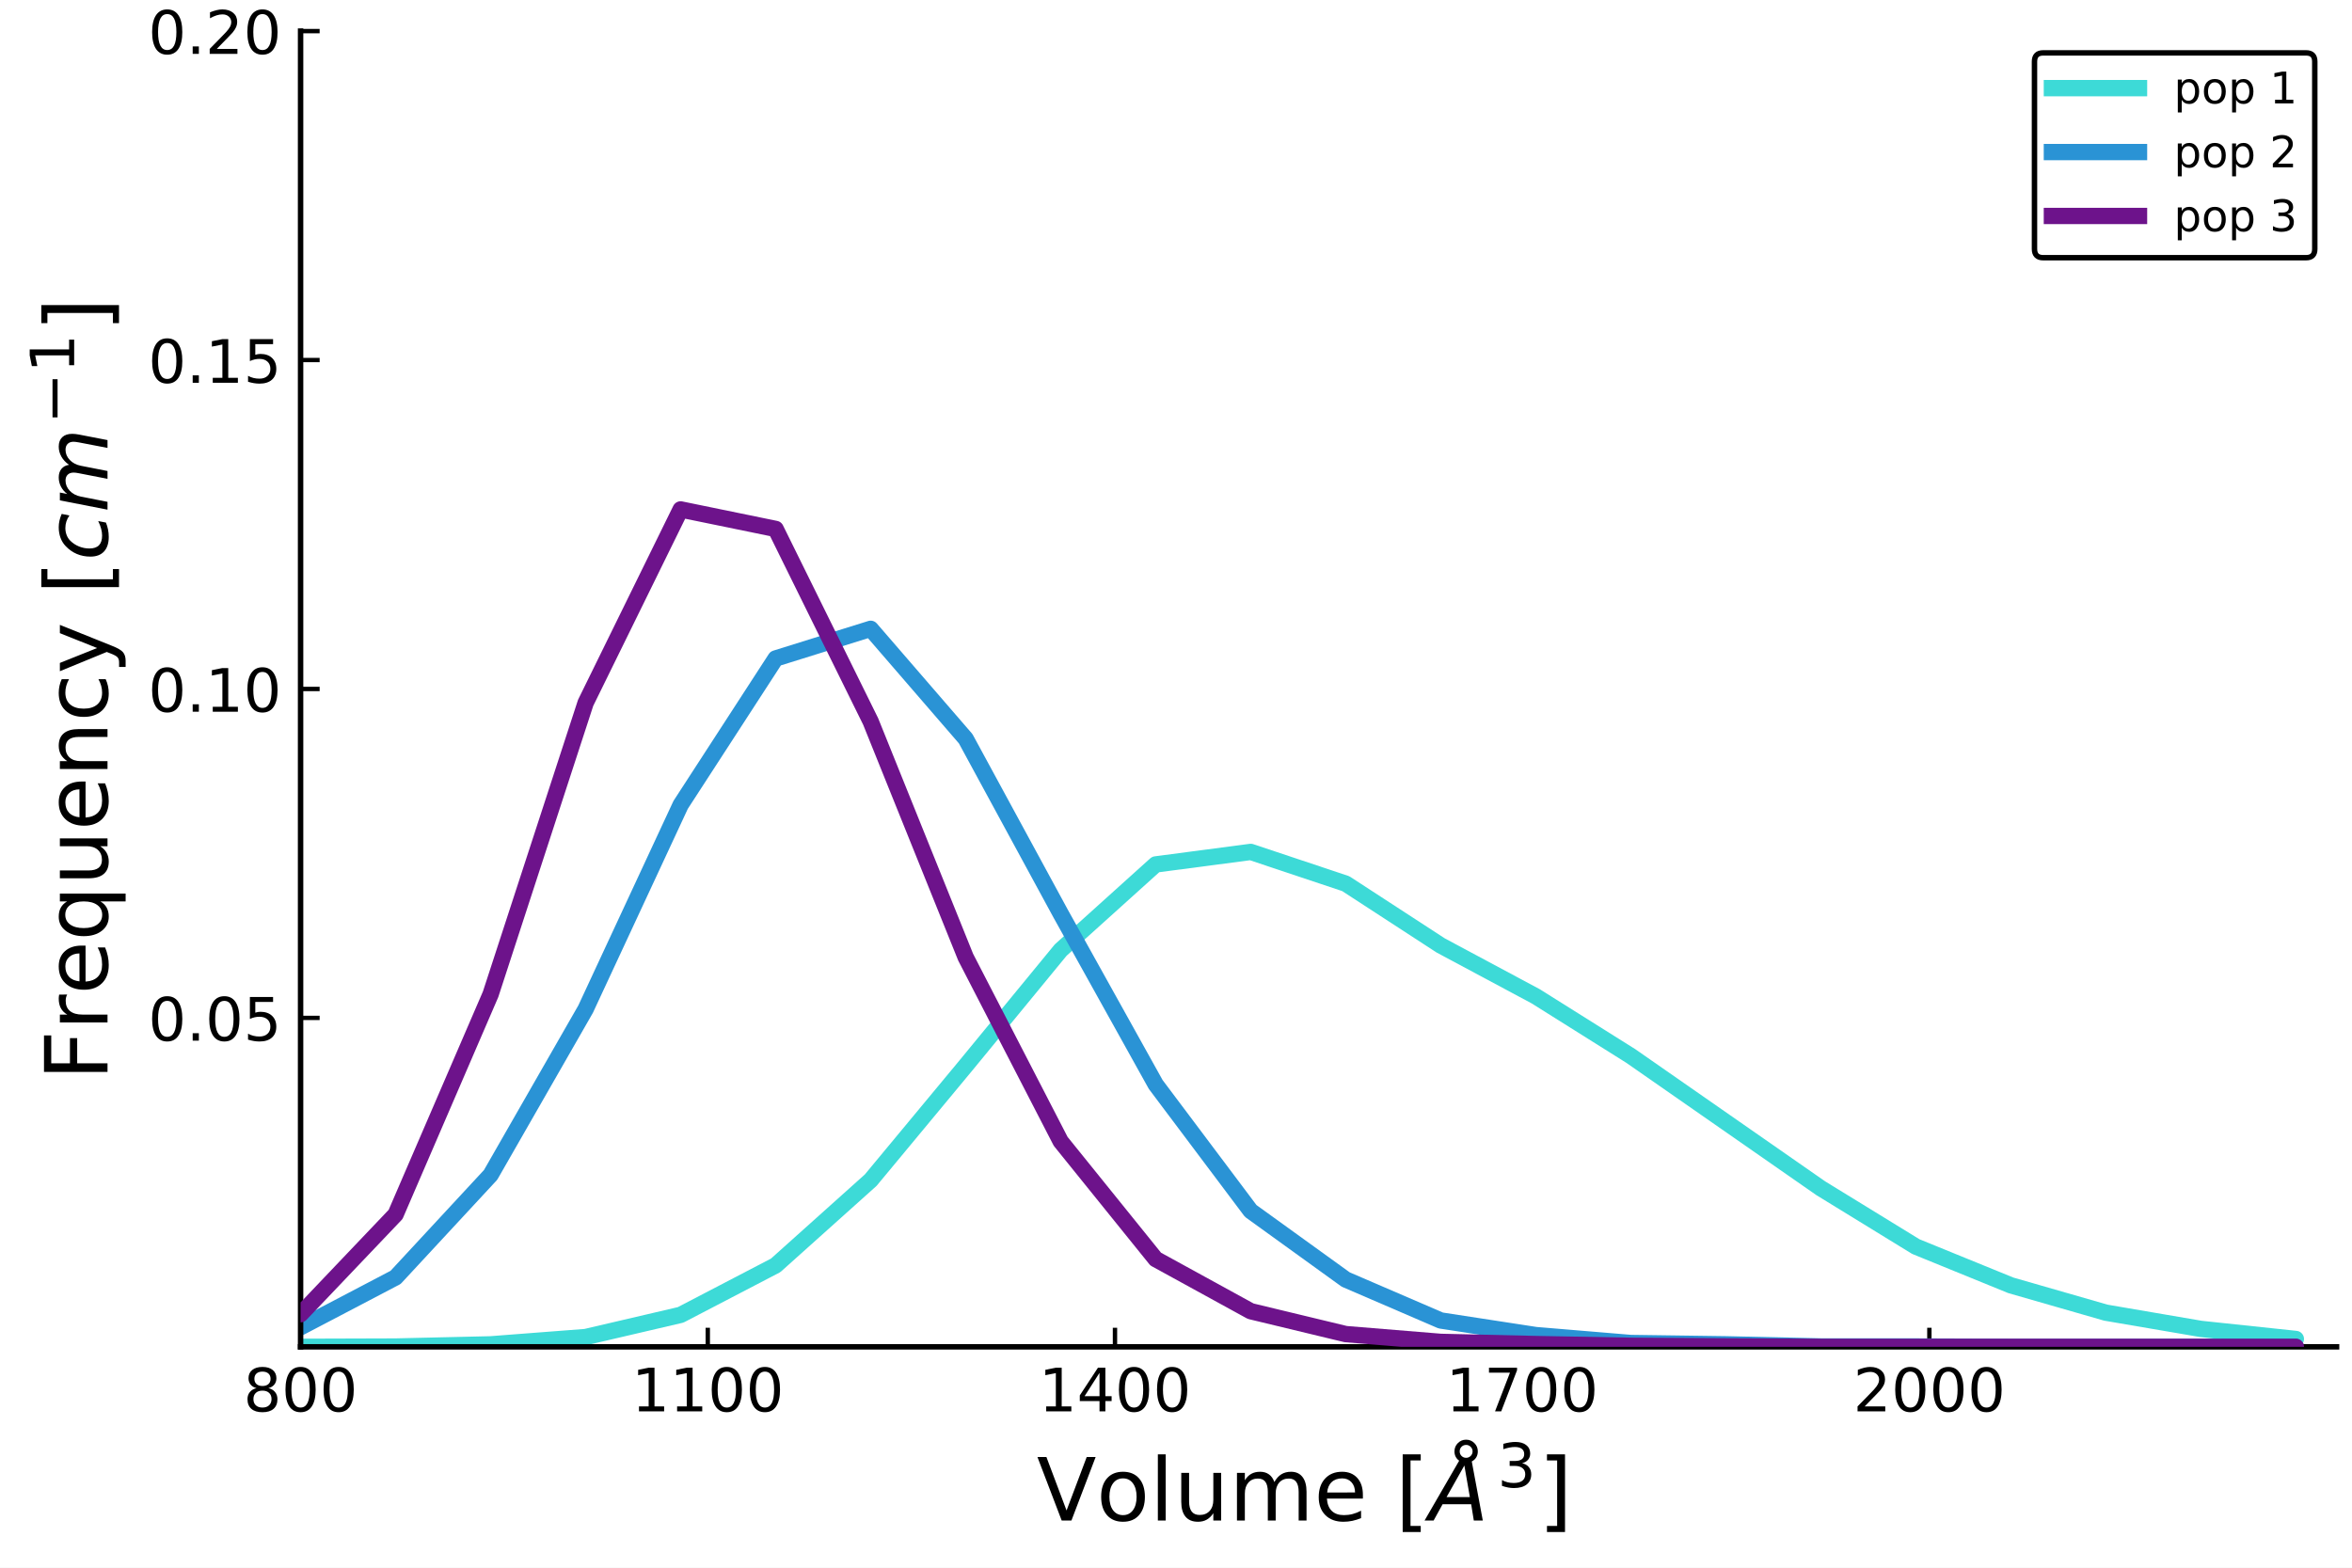
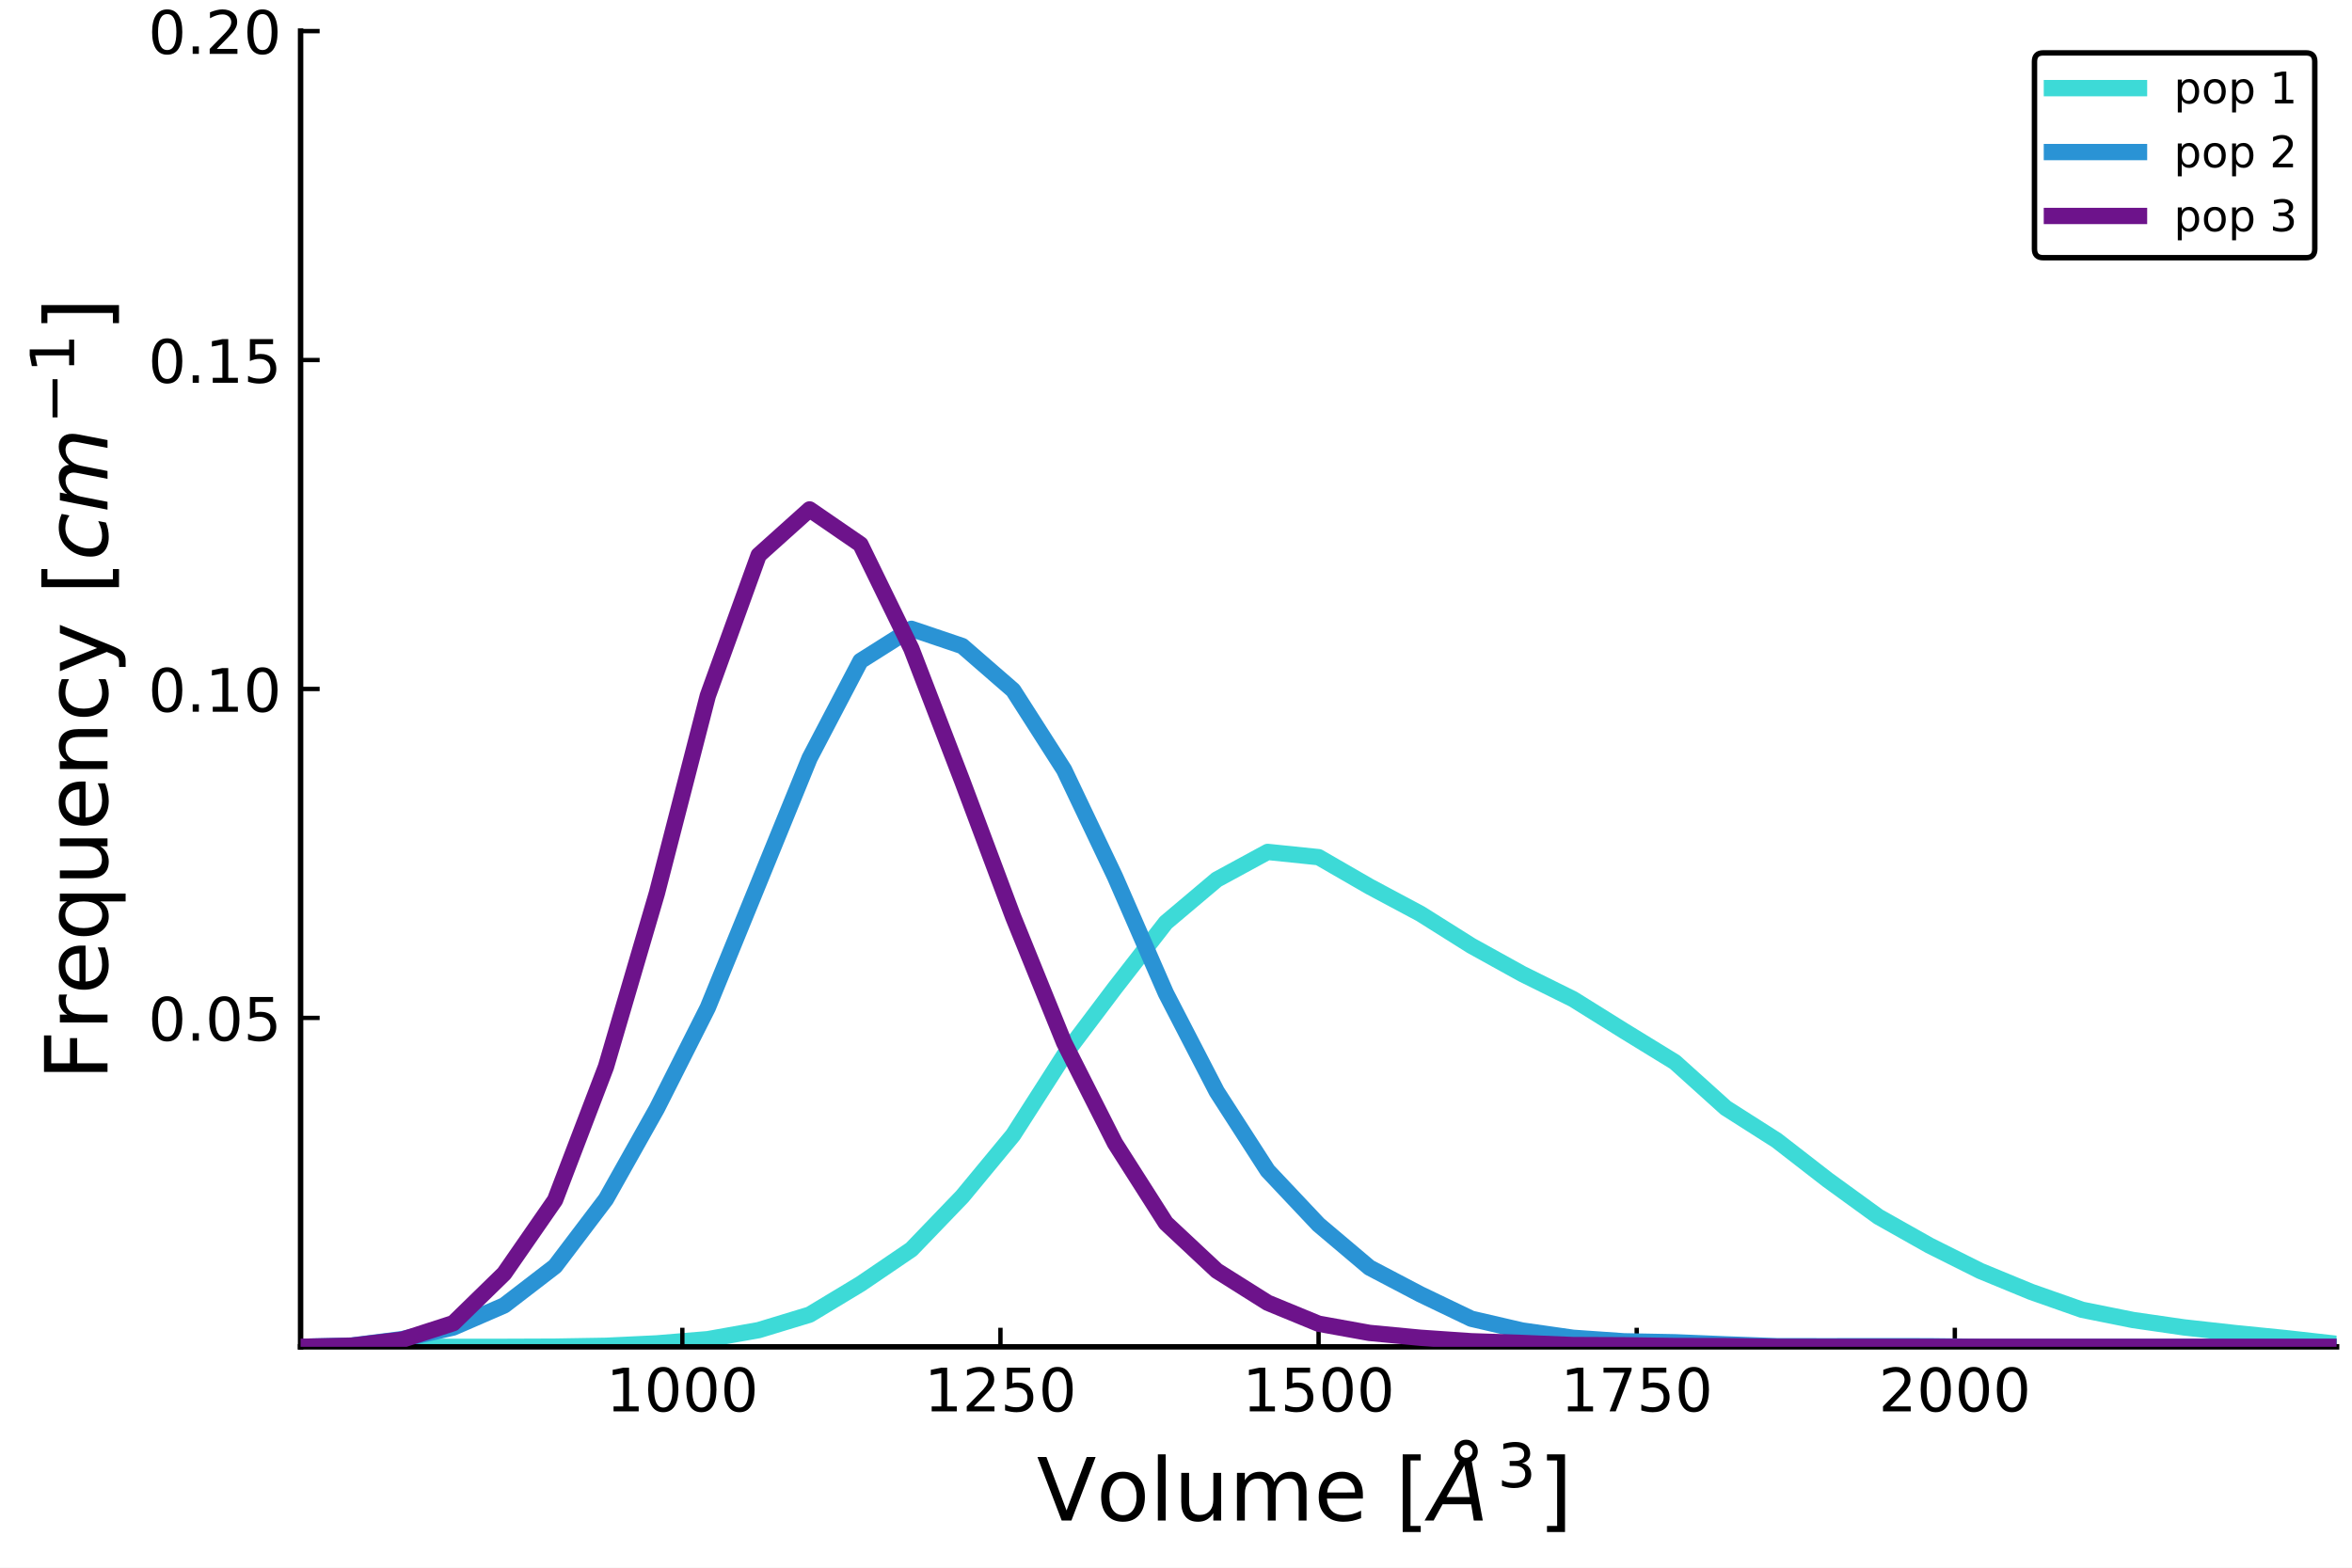
<svg xmlns="http://www.w3.org/2000/svg" xmlns:xlink="http://www.w3.org/1999/xlink" height="288pt" version="1.1" viewBox="0 0 432 288" width="432pt">
  <defs>
    <style type="text/css">
*{stroke-linecap:butt;stroke-linejoin:round;}
  </style>
  </defs>
  <g id="figure_1">
    <g id="patch_1">
      <path d="M 0 288  L 432 288  L 432 0  L 0 0  z " style="fill:#ffffff;" />
    </g>
    <g id="axes_1">
      <g id="patch_2">
        <path d="M 55.209 247.425  L 429.165 247.425  L 429.165 5.715  L 55.209 5.715  z " style="fill:#ffffff;" />
      </g>
      <g id="line2d_1">
-         <path clip-path="url(#p2c14bb22d8)" d="M 55.209 247.425  L 72.66 247.372  L 90.111 246.971  L 107.563 245.63  L 125.014 241.555  L 142.465 232.463  L 159.917 216.817  L 177.368 195.786  L 194.819 174.539  L 212.27 158.806  L 229.722 156.506  L 247.173 162.335  L 264.624 173.691  L 282.076 183.035  L 299.527 193.992  L 316.978 206.143  L 334.43 218.294  L 351.881 229.01  L 369.332 236.127  L 386.784 241.148  L 404.235 244.133  L 421.686 245.984  " style="fill:none;stroke:#3ddad7;stroke-linecap:round;stroke-width:3;" />
+         <path clip-path="url(#p3f9ff3a5c2)" d="M 55.209 247.425  L 64.558 247.425  L 73.906 247.425  L 83.255 247.425  L 92.604 247.425  L 101.953 247.39  L 111.302 247.236  L 120.651 246.792  L 130 246.023  L 139.349 244.358  L 148.698 241.517  L 158.047 235.881  L 167.396 229.524  L 176.745 219.806  L 186.093 208.498  L 195.442 193.894  L 204.791 181.492  L 214.14 169.477  L 223.489 161.588  L 232.838 156.506  L 242.187 157.47  L 251.536 162.865  L 260.885 167.859  L 270.234 173.74  L 279.583 178.916  L 288.932 183.549  L 298.281 189.383  L 307.629 195.117  L 316.978 203.54  L 326.327 209.495  L 335.676 216.748  L 345.025 223.535  L 354.374 228.802  L 363.723 233.481  L 373.072 237.335  L 382.421 240.62  L 391.77 242.5  L 401.119 243.852  L 410.468 244.892  L 419.816 245.825  L 429.165 246.877  " style="fill:none;stroke:#3ddad7;stroke-linecap:round;stroke-width:3;" />
      </g>
      <g id="matplotlib.axis_1">
        <g id="xtick_1">
          <g id="line2d_2">
            <defs>
-               <path d="M 0 0  L 0 -3.5  " id="m132c99a641" style="stroke:#000000;stroke-width:0.8;" />
-             </defs>
-             <g>
-               <use style="stroke:#000000;stroke-width:0.8;" x="55.209" xlink:href="#m132c99a641" y="247.425" />
+               <path d="M 0 0  L 0 -3.5  " id="m5b0a9ce432" style="stroke:#000000;stroke-width:0.8;" />
+             </defs>
+             <g>
+               <use style="stroke:#000000;stroke-width:0.8;" x="125.326" xlink:href="#m5b0a9ce432" y="247.425" />
            </g>
          </g>
          <g id="text_1">
            <defs>
-               <path d="M 31.781 34.625  Q 24.75 34.625 20.719 30.859  Q 16.703 27.094 16.703 20.516  Q 16.703 13.922 20.719 10.156  Q 24.75 6.391 31.781 6.391  Q 38.812 6.391 42.859 10.172  Q 46.922 13.969 46.922 20.516  Q 46.922 27.094 42.891 30.859  Q 38.875 34.625 31.781 34.625  z M 21.922 38.812  Q 15.578 40.375 12.031 44.719  Q 8.5 49.078 8.5 55.328  Q 8.5 64.062 14.719 69.141  Q 20.953 74.219 31.781 74.219  Q 42.672 74.219 48.875 69.141  Q 55.078 64.062 55.078 55.328  Q 55.078 49.078 51.531 44.719  Q 48 40.375 41.703 38.812  Q 48.828 37.156 52.797 32.312  Q 56.781 27.484 56.781 20.516  Q 56.781 9.906 50.312 4.234  Q 43.844 -1.422 31.781 -1.422  Q 19.734 -1.422 13.25 4.234  Q 6.781 9.906 6.781 20.516  Q 6.781 27.484 10.781 32.312  Q 14.797 37.156 21.922 38.812  z M 18.312 54.391  Q 18.312 48.734 21.844 45.562  Q 25.391 42.391 31.781 42.391  Q 38.141 42.391 41.719 45.562  Q 45.312 48.734 45.312 54.391  Q 45.312 60.062 41.719 63.234  Q 38.141 66.406 31.781 66.406  Q 25.391 66.406 21.844 63.234  Q 18.312 60.062 18.312 54.391  z " id="DejaVuSans-38" />
+               <path d="M 12.406 8.297  L 28.516 8.297  L 28.516 63.922  L 10.984 60.406  L 10.984 69.391  L 28.422 72.906  L 38.281 72.906  L 38.281 8.297  L 54.391 8.297  L 54.391 0  L 12.406 0  z " id="DejaVuSans-31" />
              <path d="M 31.781 66.406  Q 24.172 66.406 20.328 58.906  Q 16.5 51.422 16.5 36.375  Q 16.5 21.391 20.328 13.891  Q 24.172 6.391 31.781 6.391  Q 39.453 6.391 43.281 13.891  Q 47.125 21.391 47.125 36.375  Q 47.125 51.422 43.281 58.906  Q 39.453 66.406 31.781 66.406  z M 31.781 74.219  Q 44.047 74.219 50.516 64.516  Q 56.984 54.828 56.984 36.375  Q 56.984 17.969 50.516 8.266  Q 44.047 -1.422 31.781 -1.422  Q 19.531 -1.422 13.062 8.266  Q 6.594 17.969 6.594 36.375  Q 6.594 54.828 13.062 64.516  Q 19.531 74.219 31.781 74.219  z " id="DejaVuSans-30" />
            </defs>
-             <g transform="translate(44.71052 259.2836)scale(0.11 -0.11)">
-               <use xlink:href="#DejaVuSans-38" />
+             <g transform="translate(111.328 259.2836)scale(0.11 -0.11)">
+               <use xlink:href="#DejaVuSans-31" />
              <use x="63.623" xlink:href="#DejaVuSans-30" />
              <use x="127.246" xlink:href="#DejaVuSans-30" />
+               <use x="190.869" xlink:href="#DejaVuSans-30" />
            </g>
          </g>
        </g>
        <g id="xtick_2">
          <g id="line2d_3">
            <g>
-               <use style="stroke:#000000;stroke-width:0.8;" x="130" xlink:href="#m132c99a641" y="247.425" />
+               <use style="stroke:#000000;stroke-width:0.8;" x="183.756" xlink:href="#m5b0a9ce432" y="247.425" />
            </g>
          </g>
          <g id="text_2">
            <defs>
-               <path d="M 12.406 8.297  L 28.516 8.297  L 28.516 63.922  L 10.984 60.406  L 10.984 69.391  L 28.422 72.906  L 38.281 72.906  L 38.281 8.297  L 54.391 8.297  L 54.391 0  L 12.406 0  z " id="DejaVuSans-31" />
-             </defs>
-             <g transform="translate(116.0025 259.2836)scale(0.11 -0.11)">
+               <path d="M 19.188 8.297  L 53.609 8.297  L 53.609 0  L 7.328 0  L 7.328 8.297  Q 12.938 14.109 22.625 23.891  Q 32.328 33.688 34.812 36.531  Q 39.547 41.844 41.422 45.531  Q 43.312 49.219 43.312 52.781  Q 43.312 58.594 39.234 62.25  Q 35.156 65.922 28.609 65.922  Q 23.969 65.922 18.812 64.312  Q 13.672 62.703 7.812 59.422  L 7.812 69.391  Q 13.766 71.781 18.938 73  Q 24.125 74.219 28.422 74.219  Q 39.75 74.219 46.484 68.547  Q 53.219 62.891 53.219 53.422  Q 53.219 48.922 51.531 44.891  Q 49.859 40.875 45.406 35.406  Q 44.188 33.984 37.641 27.219  Q 31.109 20.453 19.188 8.297  z " id="DejaVuSans-32" />
+               <path d="M 10.797 72.906  L 49.516 72.906  L 49.516 64.594  L 19.828 64.594  L 19.828 46.734  Q 21.969 47.469 24.109 47.828  Q 26.266 48.188 28.422 48.188  Q 40.625 48.188 47.75 41.5  Q 54.891 34.812 54.891 23.391  Q 54.891 11.625 47.562 5.094  Q 40.234 -1.422 26.906 -1.422  Q 22.312 -1.422 17.547 -0.641  Q 12.797 0.141 7.719 1.703  L 7.719 11.625  Q 12.109 9.234 16.797 8.062  Q 21.484 6.891 26.703 6.891  Q 35.156 6.891 40.078 11.328  Q 45.016 15.766 45.016 23.391  Q 45.016 31 40.078 35.438  Q 35.156 39.891 26.703 39.891  Q 22.75 39.891 18.812 39.016  Q 14.891 38.141 10.797 36.281  z " id="DejaVuSans-35" />
+             </defs>
+             <g transform="translate(169.7588 259.2836)scale(0.11 -0.11)">
              <use xlink:href="#DejaVuSans-31" />
-               <use x="63.623" xlink:href="#DejaVuSans-31" />
-               <use x="127.246" xlink:href="#DejaVuSans-30" />
+               <use x="63.623" xlink:href="#DejaVuSans-32" />
+               <use x="127.246" xlink:href="#DejaVuSans-35" />
              <use x="190.869" xlink:href="#DejaVuSans-30" />
            </g>
          </g>
        </g>
        <g id="xtick_3">
          <g id="line2d_4">
            <g>
-               <use style="stroke:#000000;stroke-width:0.8;" x="204.791" xlink:href="#m132c99a641" y="247.425" />
+               <use style="stroke:#000000;stroke-width:0.8;" x="242.187" xlink:href="#m5b0a9ce432" y="247.425" />
            </g>
          </g>
          <g id="text_3">
-             <defs>
-               <path d="M 37.797 64.312  L 12.891 25.391  L 37.797 25.391  z M 35.203 72.906  L 47.609 72.906  L 47.609 25.391  L 58.016 25.391  L 58.016 17.188  L 47.609 17.188  L 47.609 0  L 37.797 0  L 37.797 17.188  L 4.891 17.188  L 4.891 26.703  z " id="DejaVuSans-34" />
-             </defs>
-             <g transform="translate(190.7938 259.2836)scale(0.11 -0.11)">
+             <g transform="translate(228.1895 259.2836)scale(0.11 -0.11)">
              <use xlink:href="#DejaVuSans-31" />
-               <use x="63.623" xlink:href="#DejaVuSans-34" />
+               <use x="63.623" xlink:href="#DejaVuSans-35" />
              <use x="127.246" xlink:href="#DejaVuSans-30" />
              <use x="190.869" xlink:href="#DejaVuSans-30" />
            </g>
          </g>
        </g>
        <g id="xtick_4">
          <g id="line2d_5">
            <g>
-               <use style="stroke:#000000;stroke-width:0.8;" x="279.583" xlink:href="#m132c99a641" y="247.425" />
+               <use style="stroke:#000000;stroke-width:0.8;" x="300.618" xlink:href="#m5b0a9ce432" y="247.425" />
            </g>
          </g>
          <g id="text_4">
            <defs>
              <path d="M 8.203 72.906  L 55.078 72.906  L 55.078 68.703  L 28.609 0  L 18.312 0  L 43.219 64.594  L 8.203 64.594  z " id="DejaVuSans-37" />
            </defs>
-             <g transform="translate(265.5852 259.2836)scale(0.11 -0.11)">
+             <g transform="translate(286.6202 259.2836)scale(0.11 -0.11)">
              <use xlink:href="#DejaVuSans-31" />
              <use x="63.623" xlink:href="#DejaVuSans-37" />
-               <use x="127.246" xlink:href="#DejaVuSans-30" />
+               <use x="127.246" xlink:href="#DejaVuSans-35" />
              <use x="190.869" xlink:href="#DejaVuSans-30" />
            </g>
          </g>
        </g>
        <g id="xtick_5">
          <g id="line2d_6">
            <g>
-               <use style="stroke:#000000;stroke-width:0.8;" x="354.374" xlink:href="#m132c99a641" y="247.425" />
+               <use style="stroke:#000000;stroke-width:0.8;" x="359.048" xlink:href="#m5b0a9ce432" y="247.425" />
            </g>
          </g>
          <g id="text_5">
-             <defs>
-               <path d="M 19.188 8.297  L 53.609 8.297  L 53.609 0  L 7.328 0  L 7.328 8.297  Q 12.938 14.109 22.625 23.891  Q 32.328 33.688 34.812 36.531  Q 39.547 41.844 41.422 45.531  Q 43.312 49.219 43.312 52.781  Q 43.312 58.594 39.234 62.25  Q 35.156 65.922 28.609 65.922  Q 23.969 65.922 18.812 64.312  Q 13.672 62.703 7.812 59.422  L 7.812 69.391  Q 13.766 71.781 18.938 73  Q 24.125 74.219 28.422 74.219  Q 39.75 74.219 46.484 68.547  Q 53.219 62.891 53.219 53.422  Q 53.219 48.922 51.531 44.891  Q 49.859 40.875 45.406 35.406  Q 44.188 33.984 37.641 27.219  Q 31.109 20.453 19.188 8.297  z " id="DejaVuSans-32" />
-             </defs>
-             <g transform="translate(340.3765 259.2836)scale(0.11 -0.11)">
+             <g transform="translate(345.051 259.2836)scale(0.11 -0.11)">
              <use xlink:href="#DejaVuSans-32" />
              <use x="63.623" xlink:href="#DejaVuSans-30" />
              <use x="127.246" xlink:href="#DejaVuSans-30" />
              <use x="190.869" xlink:href="#DejaVuSans-30" />
            </g>
          </g>
        </g>
        <g id="text_6">
          <defs>
            <path d="M 28.609 0  L 0.781 72.906  L 11.078 72.906  L 34.188 11.531  L 57.328 72.906  L 67.578 72.906  L 39.797 0  z " id="DejaVuSans-56" />
            <path d="M 30.609 48.391  Q 23.391 48.391 19.188 42.75  Q 14.984 37.109 14.984 27.297  Q 14.984 17.484 19.156 11.844  Q 23.344 6.203 30.609 6.203  Q 37.797 6.203 41.984 11.859  Q 46.188 17.531 46.188 27.297  Q 46.188 37.016 41.984 42.703  Q 37.797 48.391 30.609 48.391  z M 30.609 56  Q 42.328 56 49.016 48.375  Q 55.719 40.766 55.719 27.297  Q 55.719 13.875 49.016 6.219  Q 42.328 -1.422 30.609 -1.422  Q 18.844 -1.422 12.172 6.219  Q 5.516 13.875 5.516 27.297  Q 5.516 40.766 12.172 48.375  Q 18.844 56 30.609 56  z " id="DejaVuSans-6f" />
            <path d="M 9.422 75.984  L 18.406 75.984  L 18.406 0  L 9.422 0  z " id="DejaVuSans-6c" />
            <path d="M 8.5 21.578  L 8.5 54.688  L 17.484 54.688  L 17.484 21.922  Q 17.484 14.156 20.5 10.266  Q 23.531 6.391 29.594 6.391  Q 36.859 6.391 41.078 11.031  Q 45.312 15.672 45.312 23.688  L 45.312 54.688  L 54.297 54.688  L 54.297 0  L 45.312 0  L 45.312 8.406  Q 42.047 3.422 37.719 1  Q 33.406 -1.422 27.688 -1.422  Q 18.266 -1.422 13.375 4.438  Q 8.5 10.297 8.5 21.578  z M 31.109 56  z " id="DejaVuSans-75" />
            <path d="M 52 44.188  Q 55.375 50.25 60.062 53.125  Q 64.75 56 71.094 56  Q 79.641 56 84.281 50.016  Q 88.922 44.047 88.922 33.016  L 88.922 0  L 79.891 0  L 79.891 32.719  Q 79.891 40.578 77.094 44.375  Q 74.312 48.188 68.609 48.188  Q 61.625 48.188 57.562 43.547  Q 53.516 38.922 53.516 30.906  L 53.516 0  L 44.484 0  L 44.484 32.719  Q 44.484 40.625 41.703 44.406  Q 38.922 48.188 33.109 48.188  Q 26.219 48.188 22.156 43.531  Q 18.109 38.875 18.109 30.906  L 18.109 0  L 9.078 0  L 9.078 54.688  L 18.109 54.688  L 18.109 46.188  Q 21.188 51.219 25.484 53.609  Q 29.781 56 35.688 56  Q 41.656 56 45.828 52.969  Q 50 49.953 52 44.188  z " id="DejaVuSans-6d" />
            <path d="M 56.203 29.594  L 56.203 25.203  L 14.891 25.203  Q 15.484 15.922 20.484 11.062  Q 25.484 6.203 34.422 6.203  Q 39.594 6.203 44.453 7.469  Q 49.312 8.734 54.109 11.281  L 54.109 2.781  Q 49.266 0.734 44.188 -0.344  Q 39.109 -1.422 33.891 -1.422  Q 20.797 -1.422 13.156 6.188  Q 5.516 13.812 5.516 26.812  Q 5.516 40.234 12.766 48.109  Q 20.016 56 32.328 56  Q 43.359 56 49.781 48.891  Q 56.203 41.797 56.203 29.594  z M 47.219 32.234  Q 47.125 39.594 43.094 43.984  Q 39.062 48.391 32.422 48.391  Q 24.906 48.391 20.391 44.141  Q 15.875 39.891 15.188 32.172  z " id="DejaVuSans-65" />
            <path id="DejaVuSans-20" />
            <path d="M 8.594 75.984  L 29.297 75.984  L 29.297 69  L 17.578 69  L 17.578 -6.203  L 29.297 -6.203  L 29.297 -13.188  L 8.594 -13.188  z " id="DejaVuSans-5b" />
            <path d="M 49.812 79.391  Q 49.812 82.469 47.625 84.641  Q 45.453 86.812 42.391 86.812  Q 39.266 86.812 37.141 84.688  Q 35.016 82.562 35.016 79.391  Q 35.016 76.312 37.141 74.156  Q 39.266 72.016 42.391 72.016  Q 45.453 72.016 47.625 74.156  Q 49.812 76.312 49.812 79.391  z M 34.422 68.703  Q 31.781 70.516 30.391 73.266  Q 29 76.031 29 79.391  Q 29 84.969 32.906 88.891  Q 36.812 92.828 42.391 92.828  Q 47.953 92.828 51.875 88.891  Q 55.812 84.969 55.812 79.391  Q 55.812 75.531 54.031 72.547  Q 52.25 69.578 48.875 67.828  L 61.531 0  L 51.219 0  L 48.188 18.703  L 15.375 18.703  L 5.078 0  L -5.328 0  z M 40.375 63.188  L 19.922 26.906  L 46.688 26.906  z " id="DejaVuSans-Oblique-c5" />
            <path d="M 40.578 39.312  Q 47.656 37.797 51.625 33  Q 55.609 28.219 55.609 21.188  Q 55.609 10.406 48.188 4.484  Q 40.766 -1.422 27.094 -1.422  Q 22.516 -1.422 17.656 -0.516  Q 12.797 0.391 7.625 2.203  L 7.625 11.719  Q 11.719 9.328 16.594 8.109  Q 21.484 6.891 26.812 6.891  Q 36.078 6.891 40.938 10.547  Q 45.797 14.203 45.797 21.188  Q 45.797 27.641 41.281 31.266  Q 36.766 34.906 28.719 34.906  L 20.219 34.906  L 20.219 43.016  L 29.109 43.016  Q 36.375 43.016 40.234 45.922  Q 44.094 48.828 44.094 54.297  Q 44.094 59.906 40.109 62.906  Q 36.141 65.922 28.719 65.922  Q 24.656 65.922 20.016 65.031  Q 15.375 64.156 9.812 62.312  L 9.812 71.094  Q 15.438 72.656 20.344 73.438  Q 25.25 74.219 29.594 74.219  Q 40.828 74.219 47.359 69.109  Q 53.906 64.016 53.906 55.328  Q 53.906 49.266 50.438 45.094  Q 46.969 40.922 40.578 39.312  z " id="DejaVuSans-33" />
            <path d="M 30.422 75.984  L 30.422 -13.188  L 9.719 -13.188  L 9.719 -6.203  L 21.391 -6.203  L 21.391 69  L 9.719 69  L 9.719 75.984  z " id="DejaVuSans-5d" />
          </defs>
          <g transform="translate(190.427 279.3638)scale(0.16 -0.16)">
            <use transform="translate(0 0.171875)" xlink:href="#DejaVuSans-56" />
            <use transform="translate(68.4082 0.171875)" xlink:href="#DejaVuSans-6f" />
            <use transform="translate(129.5898 0.171875)" xlink:href="#DejaVuSans-6c" />
            <use transform="translate(157.373 0.171875)" xlink:href="#DejaVuSans-75" />
            <use transform="translate(220.752 0.171875)" xlink:href="#DejaVuSans-6d" />
            <use transform="translate(318.1641 0.171875)" xlink:href="#DejaVuSans-65" />
            <use transform="translate(379.6875 0.171875)" xlink:href="#DejaVuSans-20" />
            <use transform="translate(411.4746 0.171875)" xlink:href="#DejaVuSans-5b" />
            <use transform="translate(450.4883 0.171875)" xlink:href="#DejaVuSans-Oblique-c5" />
            <use transform="translate(528.7023 38.45312)scale(0.7)" xlink:href="#DejaVuSans-33" />
            <use transform="translate(575.9728 0.171875)" xlink:href="#DejaVuSans-5d" />
            <use transform="translate(614.9865 0.171875)" xlink:href="#DejaVuSans-20" />
          </g>
        </g>
      </g>
      <g id="matplotlib.axis_2">
        <g id="ytick_1">
          <g id="line2d_7">
            <defs>
-               <path d="M 0 0  L 3.5 0  " id="m7201ebb887" style="stroke:#000000;stroke-width:0.8;" />
-             </defs>
-             <g>
-               <use style="stroke:#000000;stroke-width:0.8;" x="55.209" xlink:href="#m7201ebb887" y="186.998" />
+               <path d="M 0 0  L 3.5 0  " id="mb3fb06b35d" style="stroke:#000000;stroke-width:0.8;" />
+             </defs>
+             <g>
+               <use style="stroke:#000000;stroke-width:0.8;" x="55.209" xlink:href="#mb3fb06b35d" y="186.998" />
            </g>
          </g>
          <g id="text_7">
            <defs>
              <path d="M 10.688 12.406  L 21 12.406  L 21 0  L 10.688 0  z " id="DejaVuSans-2e" />
-               <path d="M 10.797 72.906  L 49.516 72.906  L 49.516 64.594  L 19.828 64.594  L 19.828 46.734  Q 21.969 47.469 24.109 47.828  Q 26.266 48.188 28.422 48.188  Q 40.625 48.188 47.75 41.5  Q 54.891 34.812 54.891 23.391  Q 54.891 11.625 47.562 5.094  Q 40.234 -1.422 26.906 -1.422  Q 22.312 -1.422 17.547 -0.641  Q 12.797 0.141 7.719 1.703  L 7.719 11.625  Q 12.109 9.234 16.797 8.062  Q 21.484 6.891 26.703 6.891  Q 35.156 6.891 40.078 11.328  Q 45.016 15.766 45.016 23.391  Q 45.016 31 40.078 35.438  Q 35.156 39.891 26.703 39.891  Q 22.75 39.891 18.812 39.016  Q 14.891 38.141 10.797 36.281  z " id="DejaVuSans-35" />
            </defs>
            <g transform="translate(27.21646 191.1768)scale(0.11 -0.11)">
              <use xlink:href="#DejaVuSans-30" />
              <use x="63.623" xlink:href="#DejaVuSans-2e" />
              <use x="95.41" xlink:href="#DejaVuSans-30" />
              <use x="159.033" xlink:href="#DejaVuSans-35" />
            </g>
          </g>
        </g>
        <g id="ytick_2">
          <g id="line2d_8">
            <g>
-               <use style="stroke:#000000;stroke-width:0.8;" x="55.209" xlink:href="#m7201ebb887" y="126.57" />
+               <use style="stroke:#000000;stroke-width:0.8;" x="55.209" xlink:href="#mb3fb06b35d" y="126.57" />
            </g>
          </g>
          <g id="text_8">
            <g transform="translate(27.21646 130.7491)scale(0.11 -0.11)">
              <use xlink:href="#DejaVuSans-30" />
              <use x="63.623" xlink:href="#DejaVuSans-2e" />
              <use x="95.41" xlink:href="#DejaVuSans-31" />
              <use x="159.033" xlink:href="#DejaVuSans-30" />
            </g>
          </g>
        </g>
        <g id="ytick_3">
          <g id="line2d_9">
            <g>
-               <use style="stroke:#000000;stroke-width:0.8;" x="55.209" xlink:href="#m7201ebb887" y="66.142" />
+               <use style="stroke:#000000;stroke-width:0.8;" x="55.209" xlink:href="#mb3fb06b35d" y="66.142" />
            </g>
          </g>
          <g id="text_9">
            <g transform="translate(27.21646 70.32146)scale(0.11 -0.11)">
              <use xlink:href="#DejaVuSans-30" />
              <use x="63.623" xlink:href="#DejaVuSans-2e" />
              <use x="95.41" xlink:href="#DejaVuSans-31" />
              <use x="159.033" xlink:href="#DejaVuSans-35" />
            </g>
          </g>
        </g>
        <g id="ytick_4">
          <g id="line2d_10">
            <g>
-               <use style="stroke:#000000;stroke-width:0.8;" x="55.209" xlink:href="#m7201ebb887" y="5.715" />
+               <use style="stroke:#000000;stroke-width:0.8;" x="55.209" xlink:href="#mb3fb06b35d" y="5.715" />
            </g>
          </g>
          <g id="text_10">
            <g transform="translate(27.21646 9.893786)scale(0.11 -0.11)">
              <use xlink:href="#DejaVuSans-30" />
              <use x="63.623" xlink:href="#DejaVuSans-2e" />
              <use x="95.41" xlink:href="#DejaVuSans-32" />
              <use x="159.033" xlink:href="#DejaVuSans-30" />
            </g>
          </g>
        </g>
        <g id="text_11">
          <defs>
            <path d="M 9.812 72.906  L 51.703 72.906  L 51.703 64.594  L 19.672 64.594  L 19.672 43.109  L 48.578 43.109  L 48.578 34.812  L 19.672 34.812  L 19.672 0  L 9.812 0  z " id="DejaVuSans-46" />
            <path d="M 41.109 46.297  Q 39.594 47.172 37.812 47.578  Q 36.031 48 33.891 48  Q 26.266 48 22.188 43.047  Q 18.109 38.094 18.109 28.812  L 18.109 0  L 9.078 0  L 9.078 54.688  L 18.109 54.688  L 18.109 46.188  Q 20.953 51.172 25.484 53.578  Q 30.031 56 36.531 56  Q 37.453 56 38.578 55.875  Q 39.703 55.766 41.062 55.516  z " id="DejaVuSans-72" />
            <path d="M 14.797 27.297  Q 14.797 17.391 18.875 11.75  Q 22.953 6.109 30.078 6.109  Q 37.203 6.109 41.297 11.75  Q 45.406 17.391 45.406 27.297  Q 45.406 37.203 41.297 42.844  Q 37.203 48.484 30.078 48.484  Q 22.953 48.484 18.875 42.844  Q 14.797 37.203 14.797 27.297  z M 45.406 8.203  Q 42.578 3.328 38.25 0.953  Q 33.938 -1.422 27.875 -1.422  Q 17.969 -1.422 11.734 6.484  Q 5.516 14.406 5.516 27.297  Q 5.516 40.188 11.734 48.094  Q 17.969 56 27.875 56  Q 33.938 56 38.25 53.625  Q 42.578 51.266 45.406 46.391  L 45.406 54.688  L 54.391 54.688  L 54.391 -20.797  L 45.406 -20.797  z " id="DejaVuSans-71" />
            <path d="M 54.891 33.016  L 54.891 0  L 45.906 0  L 45.906 32.719  Q 45.906 40.484 42.875 44.328  Q 39.844 48.188 33.797 48.188  Q 26.516 48.188 22.312 43.547  Q 18.109 38.922 18.109 30.906  L 18.109 0  L 9.078 0  L 9.078 54.688  L 18.109 54.688  L 18.109 46.188  Q 21.344 51.125 25.703 53.562  Q 30.078 56 35.797 56  Q 45.219 56 50.047 50.172  Q 54.891 44.344 54.891 33.016  z " id="DejaVuSans-6e" />
            <path d="M 48.781 52.594  L 48.781 44.188  Q 44.969 46.297 41.141 47.344  Q 37.312 48.391 33.406 48.391  Q 24.656 48.391 19.812 42.844  Q 14.984 37.312 14.984 27.297  Q 14.984 17.281 19.812 11.734  Q 24.656 6.203 33.406 6.203  Q 37.312 6.203 41.141 7.25  Q 44.969 8.297 48.781 10.406  L 48.781 2.094  Q 45.016 0.344 40.984 -0.531  Q 36.969 -1.422 32.422 -1.422  Q 20.062 -1.422 12.781 6.344  Q 5.516 14.109 5.516 27.297  Q 5.516 40.672 12.859 48.328  Q 20.219 56 33.016 56  Q 37.156 56 41.109 55.141  Q 45.062 54.297 48.781 52.594  z " id="DejaVuSans-63" />
            <path d="M 32.172 -5.078  Q 28.375 -14.844 24.75 -17.812  Q 21.141 -20.797 15.094 -20.797  L 7.906 -20.797  L 7.906 -13.281  L 13.188 -13.281  Q 16.891 -13.281 18.938 -11.516  Q 21 -9.766 23.484 -3.219  L 25.094 0.875  L 2.984 54.688  L 12.5 54.688  L 29.594 11.922  L 46.688 54.688  L 56.203 54.688  z " id="DejaVuSans-79" />
            <path d="M 53.609 52.594  L 51.812 43.703  Q 48.578 46.047 44.938 47.219  Q 41.312 48.391 37.406 48.391  Q 33.109 48.391 29.219 46.875  Q 25.344 45.359 22.703 42.578  Q 18.5 38.328 16.203 32.609  Q 13.922 26.906 13.922 20.797  Q 13.922 13.422 17.609 9.812  Q 21.297 6.203 28.812 6.203  Q 32.516 6.203 36.688 7.328  Q 40.875 8.453 45.406 10.688  L 43.703 1.812  Q 39.797 0.203 35.672 -0.609  Q 31.547 -1.422 27.203 -1.422  Q 16.312 -1.422 10.453 4.016  Q 4.594 9.469 4.594 19.578  Q 4.594 28.078 7.641 35.234  Q 10.688 42.391 16.703 48.094  Q 20.797 52 26.312 54  Q 31.844 56 38.375 56  Q 42.188 56 45.938 55.141  Q 49.703 54.297 53.609 52.594  z " id="DejaVuSans-Oblique-63" />
            <path d="M 89.797 33.016  L 83.406 0  L 74.422 0  L 80.719 32.719  Q 81.109 34.812 81.297 36.328  Q 81.5 37.844 81.5 38.922  Q 81.5 43.312 79.047 45.75  Q 76.609 48.188 72.219 48.188  Q 65.672 48.188 60.547 43.281  Q 55.422 38.375 53.906 30.516  L 47.906 0  L 38.922 0  L 45.312 32.719  Q 45.703 34.516 45.891 36.047  Q 46.094 37.594 46.094 38.812  Q 46.094 43.266 43.656 45.719  Q 41.219 48.188 36.922 48.188  Q 30.281 48.188 25.141 43.281  Q 20.016 38.375 18.5 30.516  L 12.5 0  L 3.516 0  L 14.203 54.688  L 23.188 54.688  L 21.484 46.188  Q 25.141 50.984 30.047 53.484  Q 34.969 56 40.578 56  Q 46.531 56 50.359 52.875  Q 54.203 49.75 54.984 44.188  Q 59.078 49.953 64.469 52.969  Q 69.875 56 75.875 56  Q 82.906 56 86.734 51.953  Q 90.578 47.906 90.578 40.484  Q 90.578 38.875 90.375 36.938  Q 90.188 35.016 89.797 33.016  z " id="DejaVuSans-Oblique-6d" />
            <path d="M 10.594 35.5  L 73.188 35.5  L 73.188 27.203  L 10.594 27.203  z " id="DejaVuSans-2212" />
          </defs>
          <g transform="translate(19.85646 198.49)rotate(-90)scale(0.16 -0.16)">
            <use transform="translate(0 0.684375)" xlink:href="#DejaVuSans-46" />
            <use transform="translate(57.51953 0.684375)" xlink:href="#DejaVuSans-72" />
            <use transform="translate(98.63281 0.684375)" xlink:href="#DejaVuSans-65" />
            <use transform="translate(160.1562 0.684375)" xlink:href="#DejaVuSans-71" />
            <use transform="translate(223.6328 0.684375)" xlink:href="#DejaVuSans-75" />
            <use transform="translate(287.0117 0.684375)" xlink:href="#DejaVuSans-65" />
            <use transform="translate(348.5352 0.684375)" xlink:href="#DejaVuSans-6e" />
            <use transform="translate(411.9141 0.684375)" xlink:href="#DejaVuSans-63" />
            <use transform="translate(466.8945 0.684375)" xlink:href="#DejaVuSans-79" />
            <use transform="translate(526.0742 0.684375)" xlink:href="#DejaVuSans-20" />
            <use transform="translate(557.8613 0.684375)" xlink:href="#DejaVuSans-5b" />
            <use transform="translate(596.875 0.684375)" xlink:href="#DejaVuSans-Oblique-63" />
            <use transform="translate(651.8555 0.684375)" xlink:href="#DejaVuSans-Oblique-6d" />
            <use transform="translate(753.9175 38.96563)scale(0.7)" xlink:href="#DejaVuSans-2212" />
            <use transform="translate(812.5698 38.96563)scale(0.7)" xlink:href="#DejaVuSans-31" />
            <use transform="translate(859.8403 0.684375)" xlink:href="#DejaVuSans-5d" />
          </g>
        </g>
      </g>
      <g id="line2d_11">
-         <path clip-path="url(#p2c14bb22d8)" d="M 55.209 243.821  L 72.66 234.671  L 90.111 215.841  L 107.563 185.384  L 125.014 147.865  L 142.465 120.968  L 159.917 115.521  L 177.368 135.711  L 194.819 167.851  L 212.27 199.225  L 229.722 222.466  L 247.173 235.062  L 264.624 242.586  L 282.076 245.268  L 299.527 246.724  L 316.978 246.963  L 334.43 247.355  L 351.881 247.363  L 369.332 247.425  L 386.784 247.425  L 404.235 247.425  L 421.686 247.425  " style="fill:none;stroke:#2a93d5;stroke-linecap:round;stroke-width:3;" />
+         <path clip-path="url(#p3f9ff3a5c2)" d="M 55.209 247.425  L 64.558 247.195  L 73.906 246.003  L 83.255 243.877  L 92.604 239.819  L 101.953 232.628  L 111.302 220.296  L 120.651 203.655  L 130 185.12  L 139.349 162.226  L 148.698 139.289  L 158.047 121.427  L 167.396 115.521  L 176.745 118.681  L 186.093 126.807  L 195.442 141.42  L 204.791 161.047  L 214.14 182.467  L 223.489 200.541  L 232.838 215.057  L 242.187 224.974  L 251.536 232.873  L 260.885 237.78  L 270.234 242.266  L 279.583 244.431  L 288.932 245.765  L 298.281 246.412  L 307.629 246.589  L 316.978 246.973  L 326.327 247.31  L 335.676 247.322  L 345.025 247.308  L 354.374 247.322  L 363.723 247.425  L 373.072 247.425  L 382.421 247.425  L 391.77 247.425  L 401.119 247.425  L 410.468 247.425  L 419.816 247.425  L 429.165 247.425  " style="fill:none;stroke:#2a93d5;stroke-linecap:round;stroke-width:3;" />
      </g>
      <g id="patch_3">
        <path d="M 55.209 247.425  L 55.209 5.715  " style="fill:none;stroke:#000000;stroke-linecap:square;stroke-linejoin:miter;" />
      </g>
      <g id="patch_4">
        <path d="M 55.209 247.425  L 429.165 247.425  " style="fill:none;stroke:#000000;stroke-linecap:square;stroke-linejoin:miter;" />
      </g>
      <g id="line2d_12">
-         <path clip-path="url(#p2c14bb22d8)" d="M 55.209 241.432  L 72.66 223.101  L 90.111 182.658  L 107.563 129.121  L 125.014 93.587  L 142.465 97.169  L 159.917 132.54  L 177.368 175.848  L 194.819 209.682  L 212.27 231.309  L 229.722 240.882  L 247.173 245.088  L 264.624 246.516  L 282.076 246.917  L 299.527 247.236  L 316.978 247.343  L 334.43 247.425  L 351.881 247.425  L 369.332 247.425  L 386.784 247.425  L 404.235 247.425  L 421.686 247.425  " style="fill:none;stroke:#6d138b;stroke-linecap:round;stroke-width:3;" />
+         <path clip-path="url(#p3f9ff3a5c2)" d="M 55.209 247.425  L 64.558 247.22  L 73.906 246.102  L 83.255 243.078  L 92.604 233.956  L 101.953 220.462  L 111.302 195.975  L 120.651 164.104  L 130 127.833  L 139.349 101.984  L 148.698 93.587  L 158.047 100.01  L 167.396 119.185  L 176.745 143.492  L 186.093 168.454  L 195.442 191.526  L 204.791 210.02  L 214.14 224.688  L 223.489 233.438  L 232.838 239.329  L 242.187 243.178  L 251.536 244.868  L 260.885 245.758  L 270.234 246.401  L 279.583 246.714  L 288.932 247.103  L 298.281 247.144  L 307.629 247.278  L 316.978 247.296  L 326.327 247.425  L 335.676 247.425  L 345.025 247.425  L 354.374 247.425  L 363.723 247.425  L 373.072 247.425  L 382.421 247.425  L 391.77 247.425  L 401.119 247.425  L 410.468 247.425  L 419.816 247.425  L 429.165 247.425  " style="fill:none;stroke:#6d138b;stroke-linecap:round;stroke-width:3;" />
      </g>
      <g id="legend_1">
        <g id="patch_5">
          <path d="M 375.28 47.342  L 423.565 47.342  Q 425.165 47.342 425.165 45.742  L 425.165 11.315  Q 425.165 9.715 423.565 9.715  L 375.28 9.715  Q 373.68 9.715 373.68 11.315  L 373.68 45.742  Q 373.68 47.342 375.28 47.342  z " style="fill:#ffffff;stroke:#000000;stroke-linejoin:miter;" />
        </g>
        <g id="line2d_13">
          <path d="M 376.88 16.193  L 392.88 16.193  " style="fill:none;stroke:#3ddad7;stroke-linecap:square;stroke-width:3;" />
        </g>
        <g id="line2d_14" />
        <g id="text_12">
          <defs>
            <path d="M 18.109 8.203  L 18.109 -20.797  L 9.078 -20.797  L 9.078 54.688  L 18.109 54.688  L 18.109 46.391  Q 20.953 51.266 25.266 53.625  Q 29.594 56 35.594 56  Q 45.562 56 51.781 48.094  Q 58.016 40.188 58.016 27.297  Q 58.016 14.406 51.781 6.484  Q 45.562 -1.422 35.594 -1.422  Q 29.594 -1.422 25.266 0.953  Q 20.953 3.328 18.109 8.203  z M 48.688 27.297  Q 48.688 37.203 44.609 42.844  Q 40.531 48.484 33.406 48.484  Q 26.266 48.484 22.188 42.844  Q 18.109 37.203 18.109 27.297  Q 18.109 17.391 22.188 11.75  Q 26.266 6.109 33.406 6.109  Q 40.531 6.109 44.609 11.75  Q 48.688 17.391 48.688 27.297  z " id="DejaVuSans-70" />
          </defs>
          <g transform="translate(399.2804 18.9934)scale(0.08 -0.08)">
            <use xlink:href="#DejaVuSans-70" />
            <use x="63.477" xlink:href="#DejaVuSans-6f" />
            <use x="124.658" xlink:href="#DejaVuSans-70" />
            <use x="188.135" xlink:href="#DejaVuSans-20" />
            <use x="219.922" xlink:href="#DejaVuSans-31" />
          </g>
        </g>
        <g id="line2d_15">
          <path d="M 376.88 27.936  L 392.88 27.936  " style="fill:none;stroke:#2a93d5;stroke-linecap:square;stroke-width:3;" />
        </g>
        <g id="line2d_16" />
        <g id="text_13">
          <g transform="translate(399.2804 30.7359)scale(0.08 -0.08)">
            <use xlink:href="#DejaVuSans-70" />
            <use x="63.477" xlink:href="#DejaVuSans-6f" />
            <use x="124.658" xlink:href="#DejaVuSans-70" />
            <use x="188.135" xlink:href="#DejaVuSans-20" />
            <use x="219.922" xlink:href="#DejaVuSans-32" />
          </g>
        </g>
        <g id="line2d_17">
          <path d="M 376.88 39.678  L 392.88 39.678  " style="fill:none;stroke:#6d138b;stroke-linecap:square;stroke-width:3;" />
        </g>
        <g id="line2d_18" />
        <g id="text_14">
          <g transform="translate(399.2804 42.4784)scale(0.08 -0.08)">
            <use xlink:href="#DejaVuSans-70" />
            <use x="63.477" xlink:href="#DejaVuSans-6f" />
            <use x="124.658" xlink:href="#DejaVuSans-70" />
            <use x="188.135" xlink:href="#DejaVuSans-20" />
            <use x="219.922" xlink:href="#DejaVuSans-33" />
          </g>
        </g>
      </g>
    </g>
  </g>
  <defs>
-     <clipPath id="p2c14bb22d8">
+     <clipPath id="p3f9ff3a5c2">
      <rect height="241.711" width="373.957" x="55.209" y="5.715" />
    </clipPath>
  </defs>
</svg>
